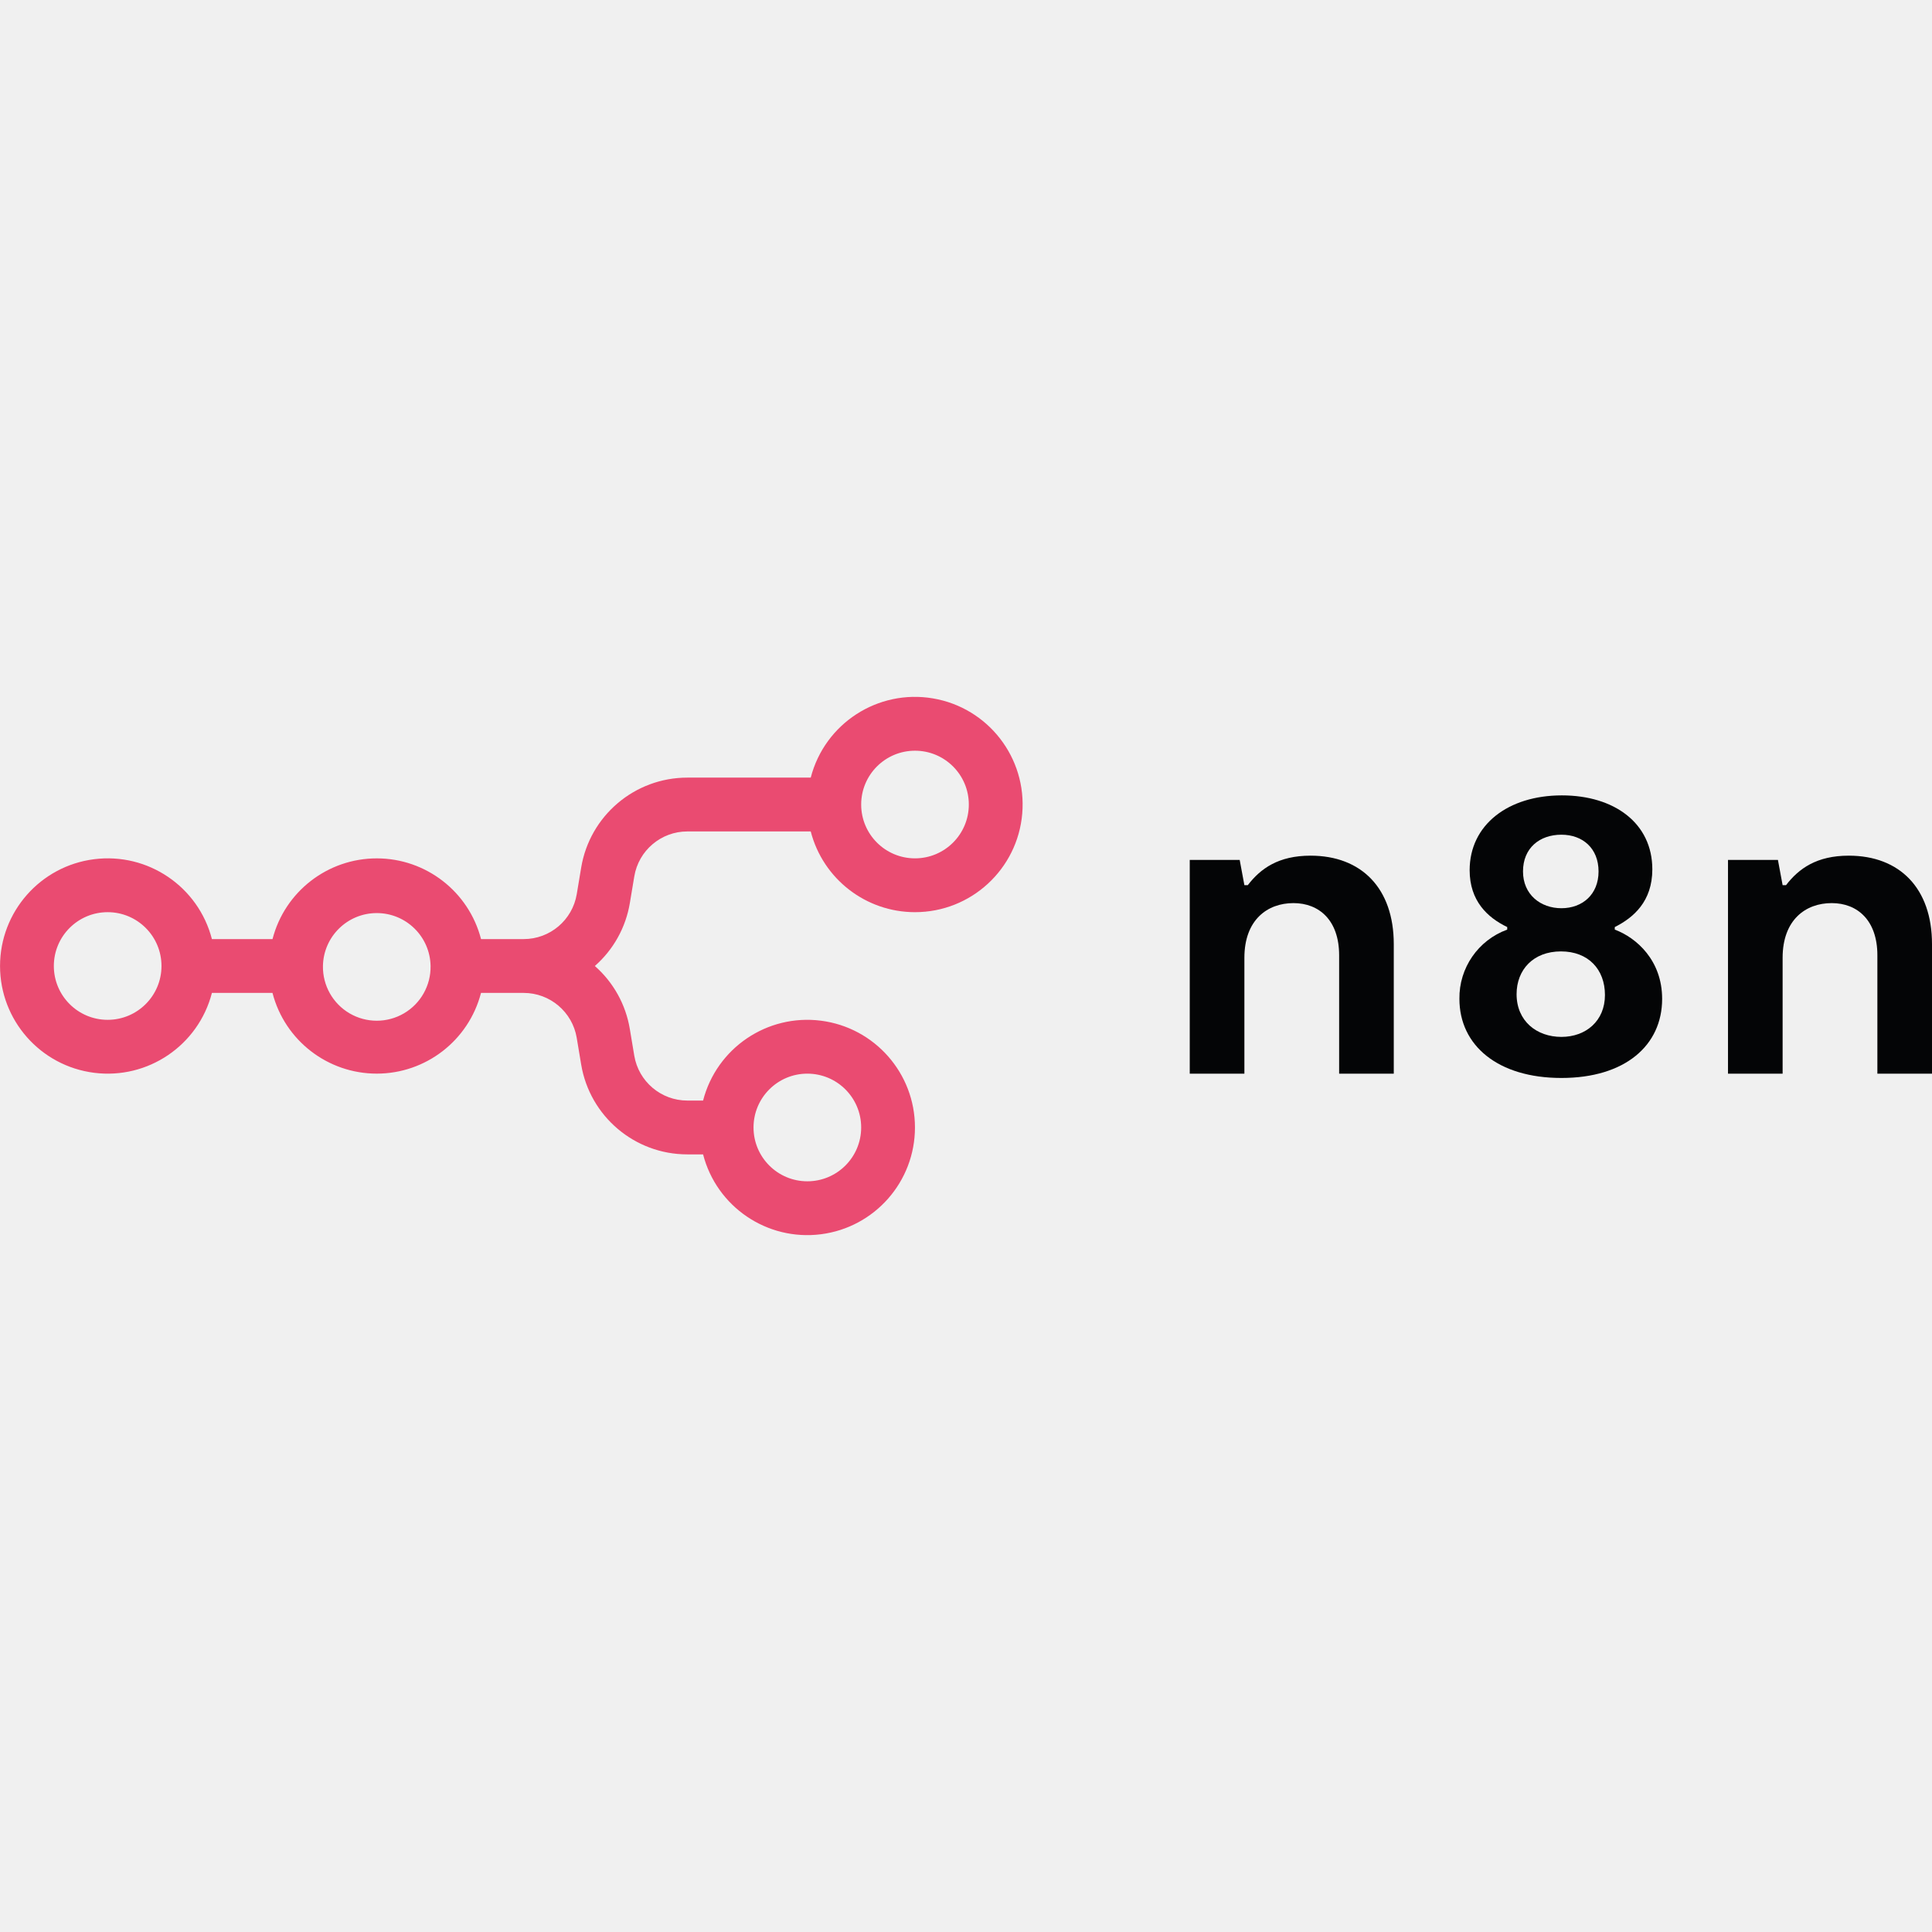
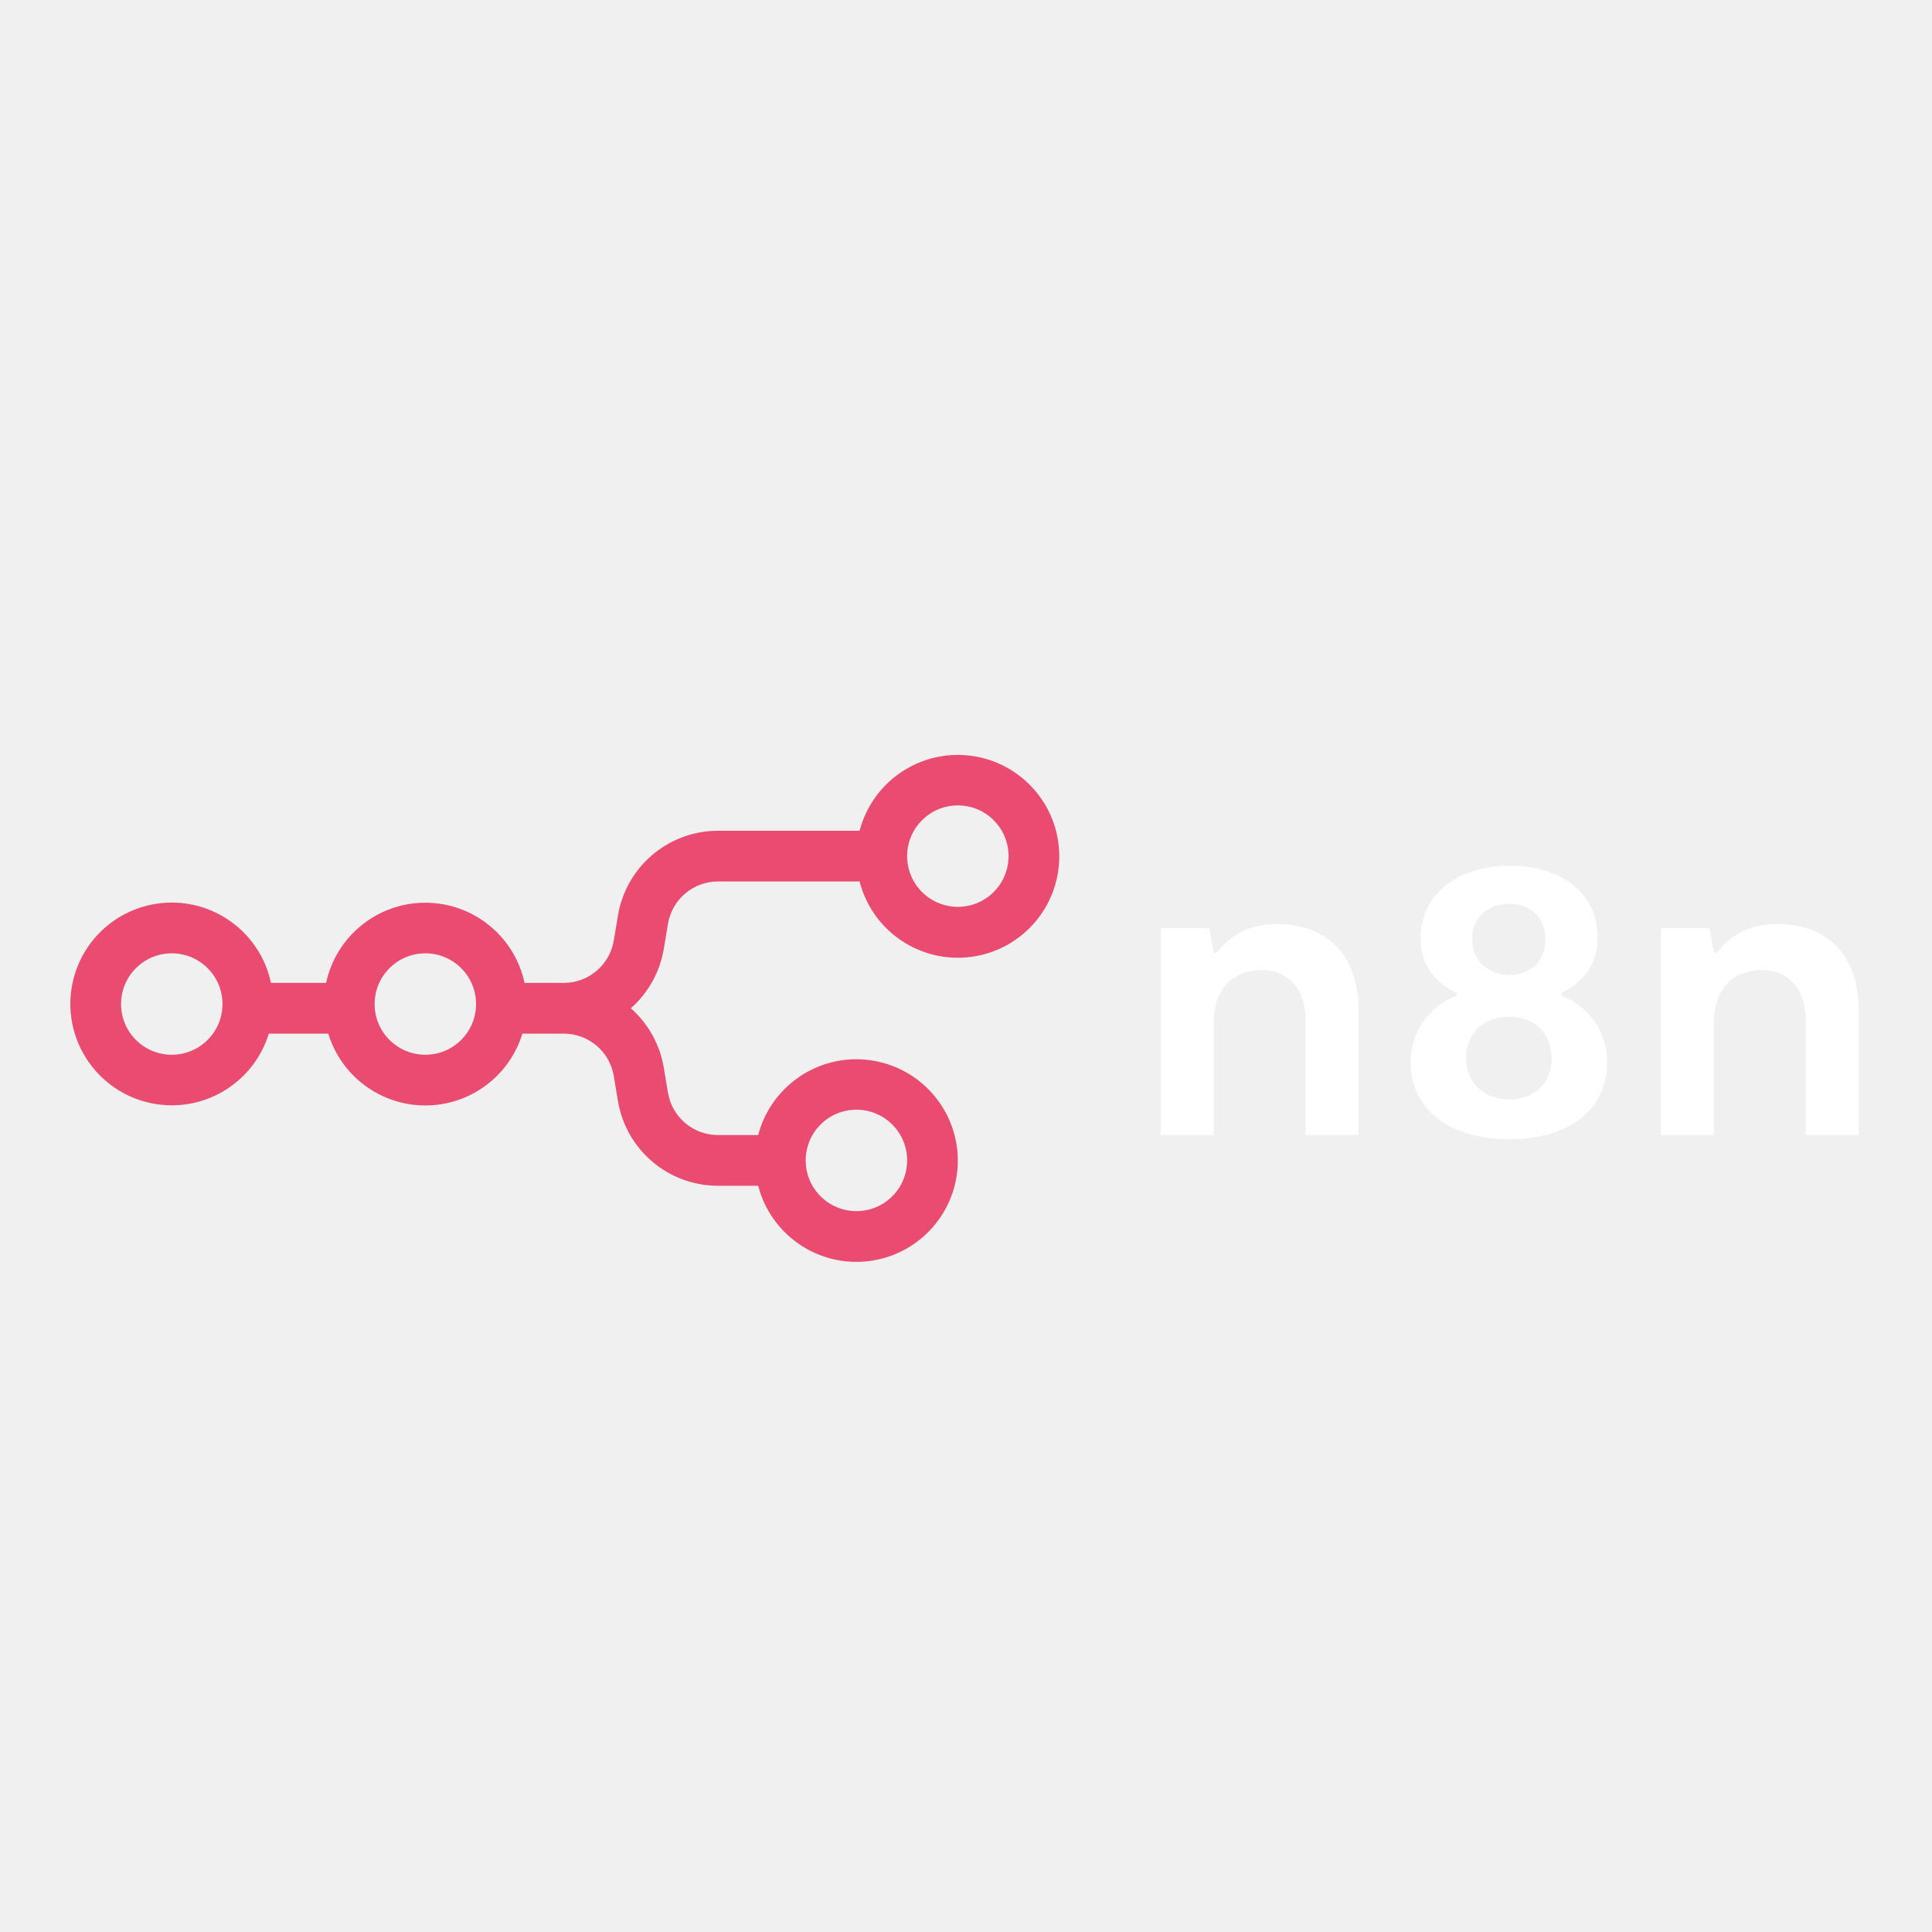
- <svg xmlns="http://www.w3.org/2000/svg" fill="none" viewBox="0 0 128 128">
-   <path fill="#ea4b71" fill-rule="evenodd" d="M60.62 60.434a7.135 7.135 0 0 1-6.907-5.349H45.54a3.566 3.566 0 0 0-3.517 2.98l-.293 1.759A7.1 7.1 0 0 1 39.41 64a7.1 7.1 0 0 1 2.318 4.176l.293 1.759a3.566 3.566 0 0 0 3.517 2.98h1.043a7.132 7.132 0 1 1 0 3.566h-1.043a7.13 7.13 0 0 1-7.035-5.96l-.293-1.758a3.566 3.566 0 0 0-3.517-2.98h-2.825a7.135 7.135 0 0 1-13.815 0H14.04a7.132 7.132 0 1 1 0-3.566h4.015a7.135 7.135 0 0 1 13.815 0h2.825c1.743 0 3.23-1.26 3.517-2.98l.293-1.758a7.13 7.13 0 0 1 7.035-5.96h8.174a7.132 7.132 0 1 1 6.907 8.915m0-3.566a3.566 3.566 0 1 0 0-7.132 3.566 3.566 0 0 0 0 7.132M7.133 67.566a3.566 3.566 0 1 0 0-7.132 3.566 3.566 0 0 0 0 7.132M28.527 64a3.566 3.566 0 1 1-7.131 0 3.566 3.566 0 0 1 7.131 0m28.528 10.698a3.566 3.566 0 1 1-7.132 0 3.566 3.566 0 0 1 7.132 0" clip-rule="evenodd" />
-   <path fill="#040506" fill-rule="evenodd" d="M106.983 61.59v-.17c1.244-.624 2.488-1.7 2.488-3.824 0-3.059-2.517-4.9-5.995-4.9-3.563 0-6.108 1.954-6.108 4.957 0 2.039 1.188 3.143 2.489 3.766v.17a4.81 4.81 0 0 0-3.167 4.589c0 3.087 2.545 5.24 6.758 5.24s6.673-2.153 6.673-5.24c0-2.55-1.696-4.05-3.138-4.589m-3.535-6.288c1.414 0 2.46.906 2.46 2.435 0 1.53-1.075 2.436-2.46 2.436s-2.545-.906-2.545-2.436c0-1.557 1.103-2.435 2.545-2.435m0 13.396c-1.64 0-2.97-1.048-2.97-2.832 0-1.614 1.103-2.832 2.941-2.832 1.81 0 2.913 1.19 2.913 2.889 0 1.727-1.272 2.775-2.884 2.775" clip-rule="evenodd" />
-   <path fill="#040506" d="M114.484 71.134h3.619v-7.675c0-2.521 1.527-3.626 3.252-3.626 1.696 0 3.026 1.133 3.026 3.456v7.845H128v-8.582c0-3.71-2.15-5.862-5.514-5.862-2.12 0-3.309.85-4.157 1.954h-.226l-.311-1.671h-3.308zM82.444 71.134h-3.62V56.973h3.309l.31 1.67h.227c.848-1.104 2.036-1.953 4.157-1.953 3.365 0 5.514 2.152 5.514 5.862v8.582h-3.62v-7.845c0-2.323-1.329-3.456-3.025-3.456-1.725 0-3.252 1.105-3.252 3.626z" />
+ <svg xmlns="http://www.w3.org/2000/svg" viewBox="0 0 128 128">
+   <path fill="#ea4b71" fill-rule="evenodd" d="M70.18 56.72a6.72 6.72 0 0 1-13.23 1.68h-9.38a3.36 3.36 0 0 0-3.315 2.807l-.277 1.659a6.72 6.72 0 0 1-2.184 3.934 6.72 6.72 0 0 1 2.184 3.934l.276 1.659a3.36 3.36 0 0 0 3.315 2.807h2.663a6.723 6.723 0 0 1 13.227 1.68 6.72 6.72 0 0 1-13.227 1.68h-2.663a6.72 6.72 0 0 1-6.629-5.614l-.276-1.659a3.36 3.36 0 0 0-3.314-2.807h-2.74a6.723 6.723 0 0 1-12.86 0h-3.94a6.723 6.723 0 0 1-13.15-1.96 6.72 6.72 0 0 1 13.293-1.4h3.653a6.723 6.723 0 0 1 13.147 0h2.597a3.36 3.36 0 0 0 3.314-2.807l.277-1.658a6.72 6.72 0 0 1 6.628-5.615h9.383a6.723 6.723 0 0 1 13.228 1.68m-3.36 0a3.36 3.36 0 1 1-6.72 0 3.36 3.36 0 0 1 6.72 0M11.38 69.88a3.36 3.36 0 1 0 0-6.72 3.36 3.36 0 0 0 0 6.72m16.8 0a3.36 3.36 0 1 0 0-6.72 3.36 3.36 0 0 0 0 6.72m28.56 10.36a3.36 3.36 0 1 0 0-6.72 3.36 3.36 0 0 0 0 6.72" clip-rule="evenodd" />
+   <path fill="#fff" fill-rule="evenodd" d="M103.433 65.964V65.8c1.207-.602 2.412-1.645 2.412-3.7 0-2.96-2.44-4.742-5.81-4.742-3.455 0-5.922 1.89-5.922 4.796 0 1.974 1.153 3.043 2.413 3.646v.165a4.655 4.655 0 0 0-3.07 4.44c0 2.989 2.468 5.072 6.551 5.072s6.468-2.083 6.468-5.072c0-2.467-1.643-3.92-3.042-4.44m-3.426-6.086c1.371 0 2.385.878 2.385 2.358s-1.042 2.358-2.385 2.358-2.468-.878-2.468-2.358c0-1.508 1.07-2.358 2.468-2.358m0 12.966c-1.59 0-2.878-1.014-2.878-2.741 0-1.563 1.068-2.742 2.85-2.742 1.755 0 2.824 1.151 2.824 2.796 0 1.673-1.233 2.687-2.796 2.687M76.902 75.2h3.508v-7.427c0-2.44 1.48-3.51 3.153-3.51 1.644 0 2.933 1.098 2.933 3.345V75.2h3.508v-8.305c0-3.59-2.083-5.674-5.345-5.674-2.055 0-3.206.822-4.029 1.891h-.22l-.3-1.617h-3.207zm36.646 0h-3.508V61.494h3.206l.302 1.618h.22c.822-1.07 1.974-1.89 4.03-1.89 3.261 0 5.344 2.082 5.344 5.673V75.2h-3.508v-7.592c0-2.247-1.288-3.345-2.933-3.345-1.673 0-3.153 1.07-3.153 3.509z" clip-rule="evenodd" />
</svg>
